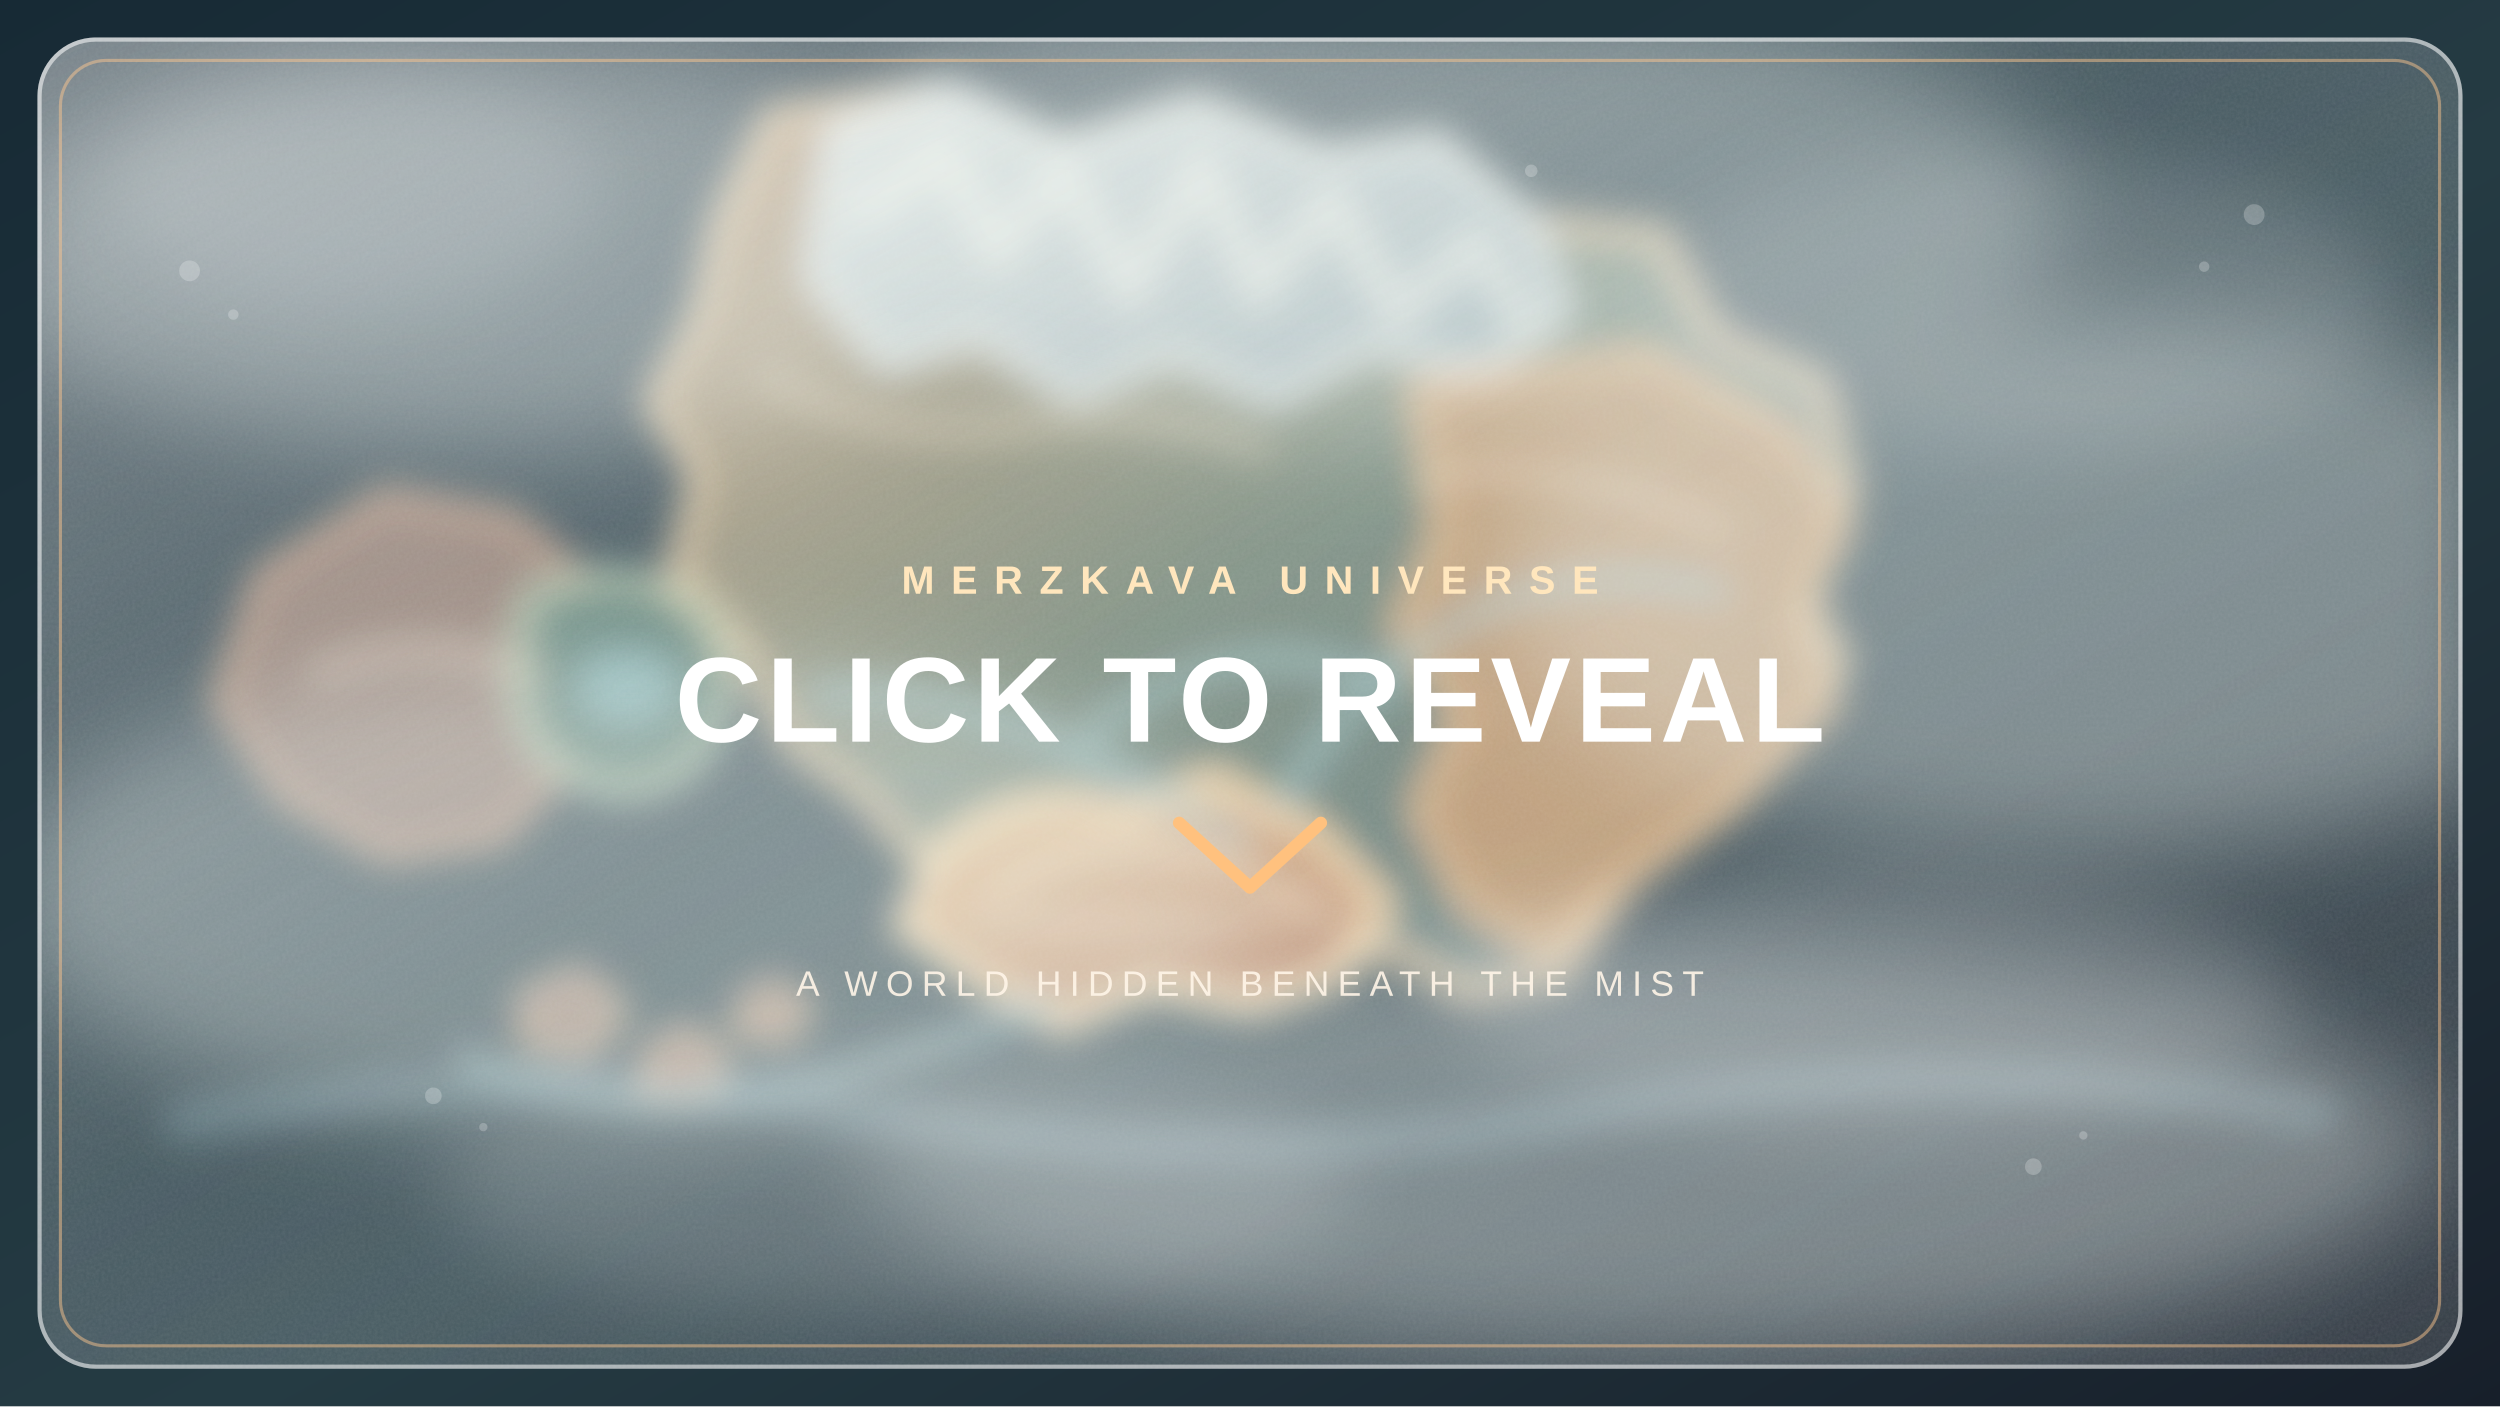
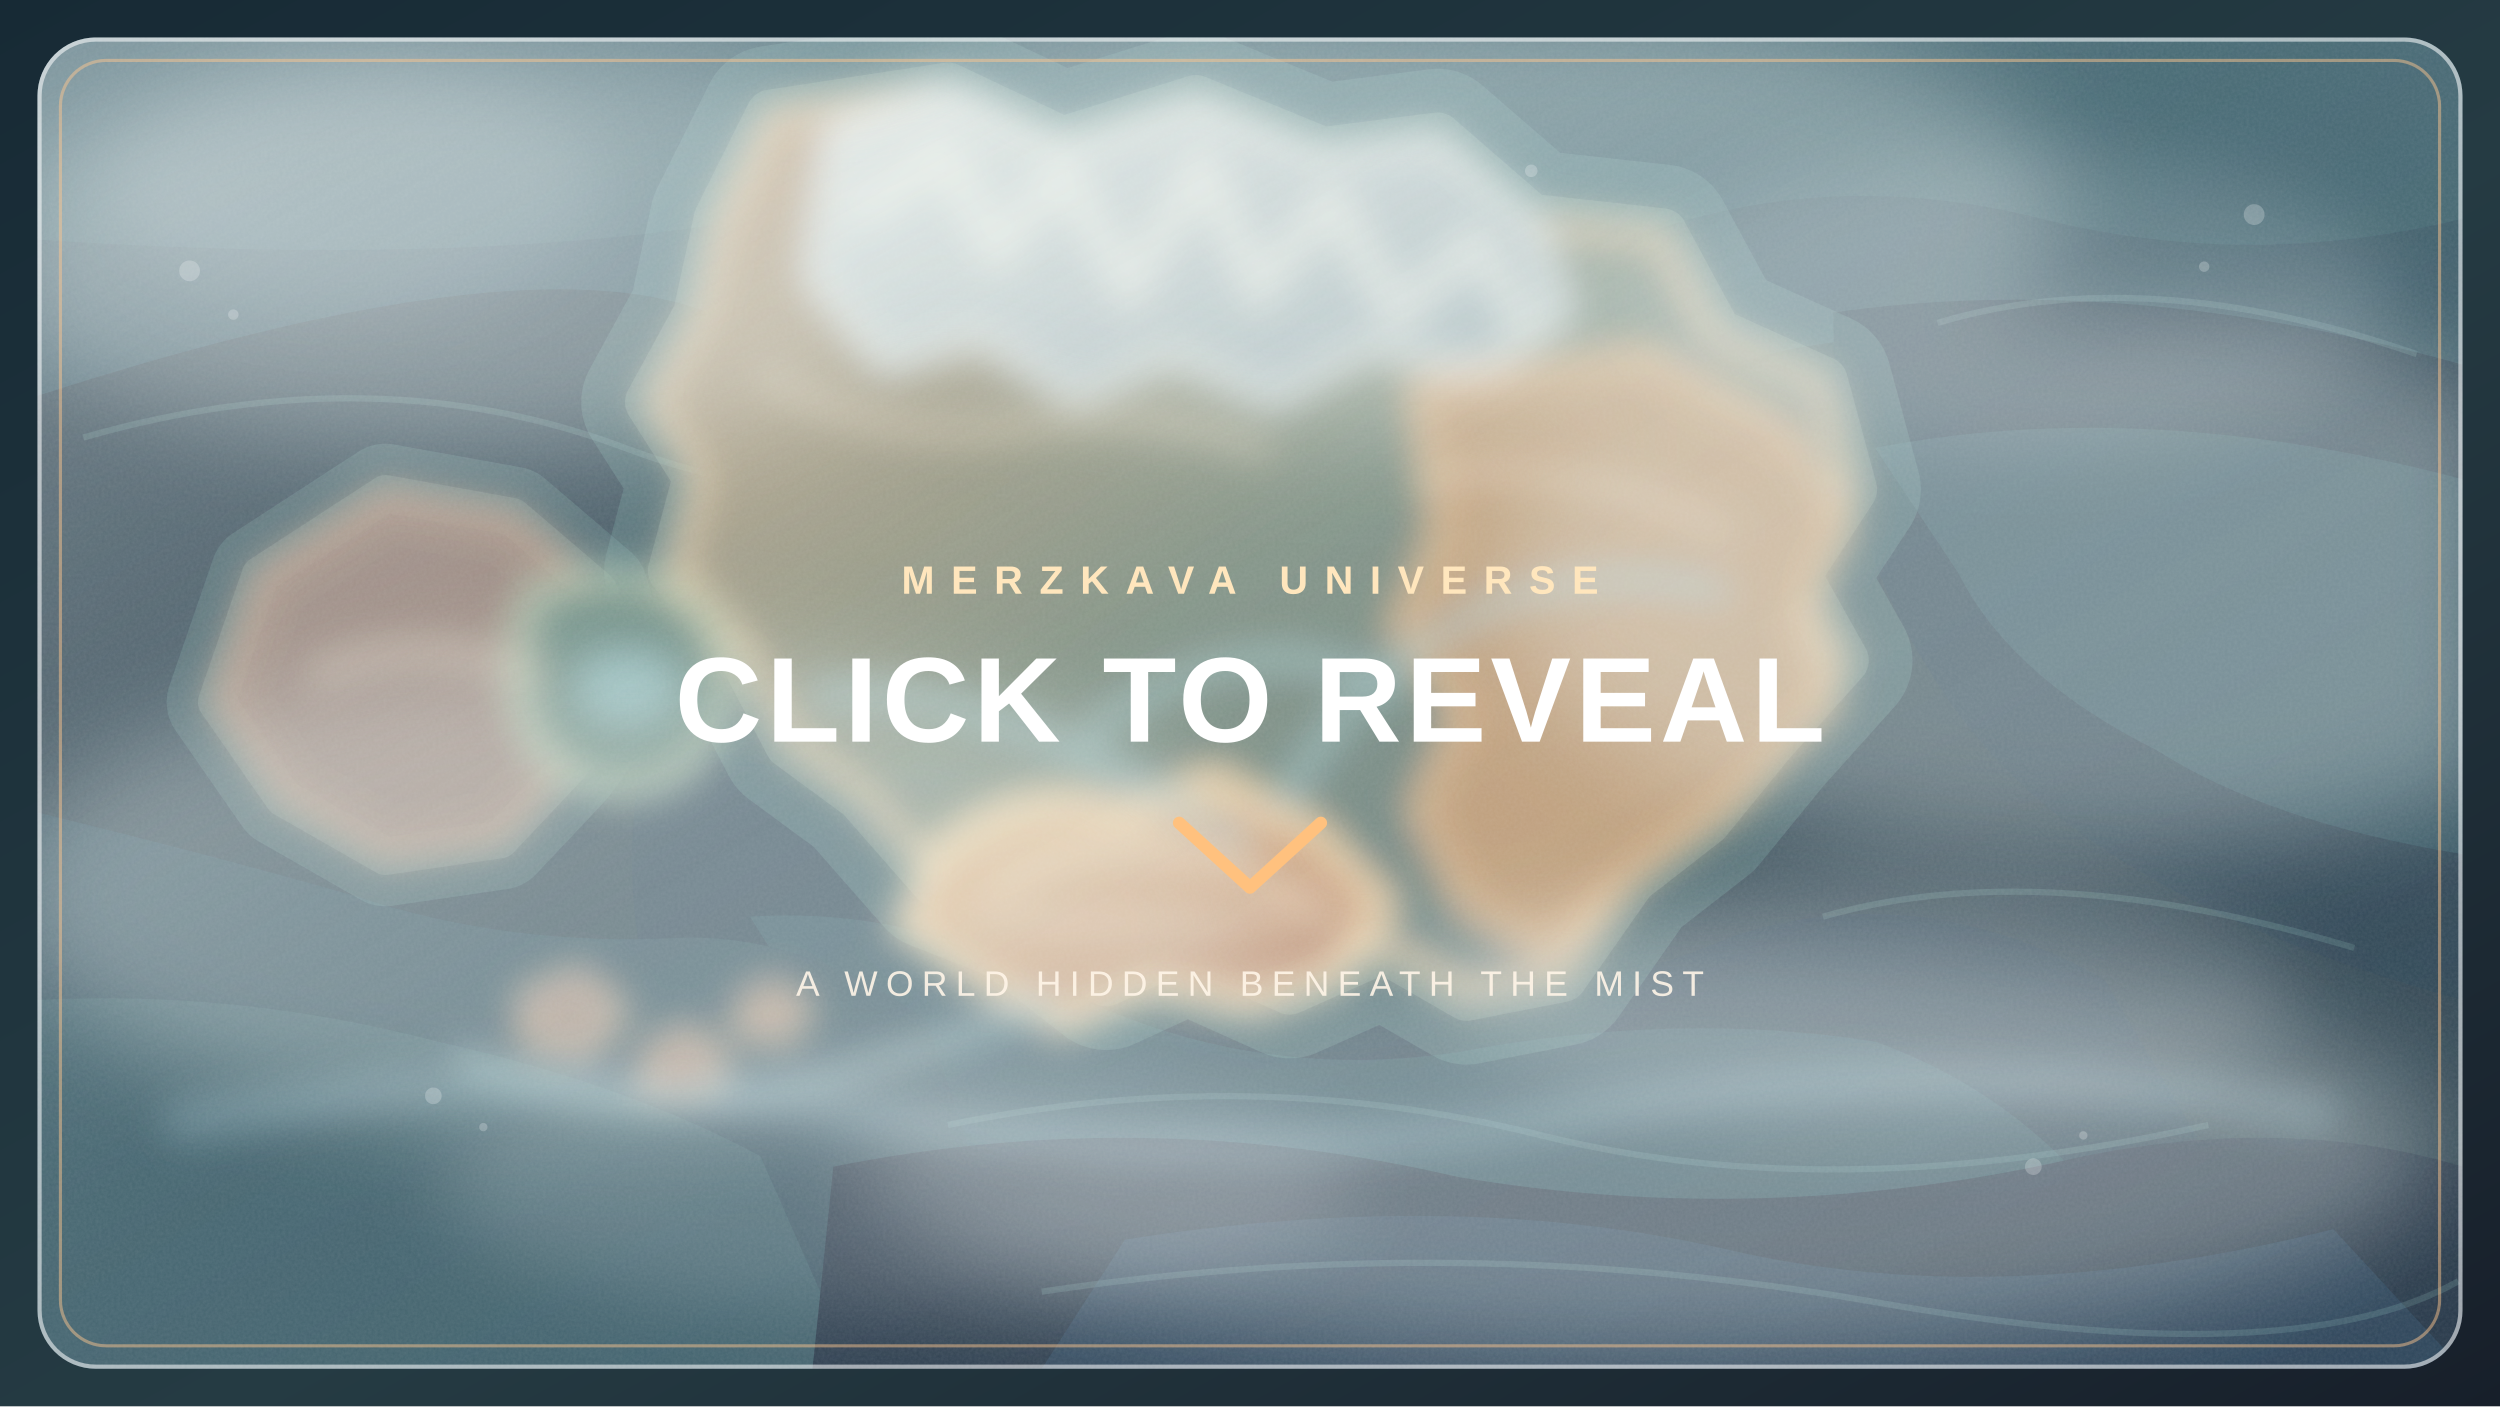
<svg xmlns="http://www.w3.org/2000/svg" width="1200" height="675" viewBox="0 0 1200 675" role="img" aria-labelledby="title desc">
  <defs>
    <linearGradient id="ocean" x1="0" y1="0" x2="1" y2="1">
      <stop stop-color="#172a35" />
      <stop offset=".55" stop-color="#253b43" />
      <stop offset="1" stop-color="#171f2a" />
    </linearGradient>
    <linearGradient id="land" x1="0" y1="0" x2="1" y2="1">
      <stop stop-color="#b58b62" />
      <stop offset=".5" stop-color="#6e806f" />
      <stop offset="1" stop-color="#4c6970" />
    </linearGradient>
    <linearGradient id="north" x1="0" y1="0" x2="1" y2="1">
      <stop stop-color="#d8e2e1" />
      <stop offset="1" stop-color="#879da6" />
    </linearGradient>
    <linearGradient id="island" x1="0" y1="0" x2="1" y2="1">
      <stop stop-color="#e7bd83" />
      <stop offset="1" stop-color="#a66e55" />
    </linearGradient>
    <linearGradient id="glass" x1="0" y1="0" x2="1" y2="1">
      <stop stop-color="#fff" stop-opacity=".43" />
      <stop offset=".45" stop-color="#e8f1f2" stop-opacity=".19" />
      <stop offset="1" stop-color="#fff" stop-opacity=".12" />
    </linearGradient>
    <filter id="mapblur">
      <feGaussianBlur stdDeviation="9" />
    </filter>
    <filter id="mist">
      <feGaussianBlur stdDeviation="24" />
    </filter>
    <filter id="glow">
      <feGaussianBlur stdDeviation="18" />
    </filter>
    <filter id="noise">
      <feTurbulence type="fractalNoise" baseFrequency=".68" numOctaves="3" seed="24" />
      <feColorMatrix values="1 0 0 0 .7 0 1 0 0 .7 0 0 1 0 .7 0 0 0 .16 0" />
    </filter>
    <clipPath id="clip">
      <rect x="18" y="18" width="1164" height="639" rx="28" />
    </clipPath>
  </defs>
  <rect width="1200" height="675" fill="url(#ocean)" />
  <g clip-path="url(#clip)">
+     <g opacity=".98">
+       <rect x="18" y="18" width="1164" height="639" fill="#142d3b" />
+       <path d="M18 18 H1182 V180 Q1080 210 1000 178 T820 178 Q760 142 680 160 T520 150 Q430 185 340 150 T18 190Z" fill="#1d4050" />
+       <path d="M18 18 H1182 V105 Q1080 130 980 105 T790 112 Q690 85 580 108 T390 100 Q240 130 18 115Z" fill="#244d5b" opacity=".8" />
+       <path d="M880 150 Q1020 130 1182 175 V480 Q1090 455 1030 420 Q960 380 925 320 Q880 250 880 150Z" fill="#102b3c" />
+       <path d="M900 215 Q1030 190 1182 230 V410 Q1090 395 1035 360 Q965 325 940 275Z" fill="#193d4d" />
+       <path d="M310 355 Q390 365 455 410 Q520 455 620 470 Q740 490 830 450 Q920 420 1010 470 L1120 657 H300 Q360 585 330 520 Q290 445 310 355Z" fill="#102b3d" />
+       <path d="M360 440 Q440 435 510 475 Q600 520 700 505 Q805 485 900 500 Q970 525 1015 585 L980 657 H420 Q475 590 420 535Z" fill="#173b4b" />
+       <path d="M18 390 Q100 410 170 430 Q245 455 330 450 Q390 450 445 490 L500 657 H18Z" fill="#173848" />
+       <path d="M18 480 Q115 475 210 500 Q300 520 365 555 L410 657 H18Z" fill="#214654" />
+       <path d="M400 560 Q550 530 700 565 Q850 590 1000 555 Q1100 535 1182 560 V657 H390Z" fill="#091d30" />
+       <path d="M540 595 Q700 570 830 600 T1120 590 L1182 657 H500Z" fill="#102b43" />
+       <g fill="none" stroke-linecap="round" stroke-linejoin="round">
+         <path d="M370 55 L455 42 510 68 574 48 635 73 690 66 735 105 798 112 824 160 875 183 889 235 862 276 885 317 850 356 819 394 783 422 750 469 704 478 664 455 619 475 570 453 531 471 490 439 449 423 413 382 379 357 355 311 323 274 335 229 312 193 335 151 345 105Z" stroke="#6aa6a0" stroke-width="66" opacity=".24" />
+         <path d="M125 276 L185 237 246 248 287 283 301 330 273 368 240 403 185 411 136 383 104 337Z" stroke="#6aa6a0" stroke-width="48" opacity=".22" />
+         <path d="M370 55 L455 42 510 68 574 48 635 73 690 66 735 105 798 112 824 160 875 183 889 235 862 276 885 317 850 356 819 394 783 422 750 469 704 478 664 455 619 475 570 453 531 471 490 439 449 423 413 382 379 357 355 311 323 274 335 229 312 193 335 151 345 105Z" stroke="#a0c8b3" stroke-width="24" opacity=".22" />
+         <path d="M125 276 L185 237 246 248 287 283 301 330 273 368 240 403 185 411 136 383 104 337Z" stroke="#a0c8b3" stroke-width="18" opacity=".2" />
+       </g>
+       <g fill="none" stroke="#83b7b5" stroke-width="3" opacity=".2">
+         <path d="M40 210 Q180 170 300 215 T520 210" />
+         <path d="M930 155 Q1030 125 1160 170" />
+         <path d="M875 440 Q980 410 1130 455" />
+         <path d="M455 540 Q600 510 740 545 T1060 540" />
+         <path d="M500 620 Q700 590 900 625 T1180 615" />
+       </g>
+     </g>
    <g filter="url(#mapblur)">
      <path d="M370 55 L455 42 510 68 574 48 635 73 690 66 735 105 798 112 824 160 875 183 889 235 862 276 885 317 850 356 819 394 783 422 750 469 704 478 664 455 619 475 570 453 531 471 490 439 449 423 413 382 379 357 355 311 323 274 335 229 312 193 335 151 345 105 Z" fill="url(#land)" stroke="#e5c69a" stroke-width="8" />
      <path d="M400 62 L455 42 510 68 574 48 635 73 690 66 735 105 750 150 711 178 657 166 612 191 562 170 516 190 470 160 425 174 390 133 Z" fill="url(#north)" opacity=".92" stroke="#e9f0ed" stroke-width="7" />
      <path d="M410 105 L453 73 478 121 510 82 542 139 577 80 604 139 639 96 671 151 709 116 733 157" fill="none" stroke="#f5f4e8" stroke-width="13" opacity=".65" />
      <path d="M680 185 L790 170 858 206 887 251 864 300 881 337 833 387 786 421 741 458 704 435 680 389 702 342 671 302 692 255 Z" fill="#bd9165" opacity=".92" stroke="#f1c18a" stroke-width="7" />
      <path d="M125 276 L185 237 246 248 287 283 301 330 273 368 240 403 185 411 136 383 104 337 Z" fill="#8d7062" opacity=".9" stroke="#d4a17d" stroke-width="7" />
      <path d="M255 286 Q310 260 343 302 Q362 341 327 373 Q289 392 261 362 Q238 331 255 286Z" fill="#476d62" stroke="#b8d1ad" stroke-width="6" />
      <ellipse cx="301" cy="330" rx="24" ry="17" fill="#78aeb0" opacity=".8" />
      <path d="M450 410 Q492 374 540 391 L582 374 631 399 664 434 642 470 601 484 552 474 509 493 466 469 432 444Z" fill="url(#island)" stroke="#ffe0ae" stroke-width="9" />
      <path d="M475 427 Q534 394 586 414 T639 444" fill="none" stroke="#fff0d0" stroke-width="7" opacity=".6" />
      <path d="M80 540 Q250 504 420 535 T760 534 T1120 535" fill="none" stroke="#91b7c2" stroke-width="18" opacity=".35" />
      <g fill="#8f7569" stroke="#d6b08a" stroke-width="5">
        <path d="M250 478 l28 -12 22 18 -17 23 -31 -5Z" />
        <path d="M310 505 l20 -12 19 16 -15 20 -24 -6Z" />
        <path d="M355 480 l17 -9 17 13 -12 17 -22 -5Z" />
      </g>
      <g fill="none" stroke="#9dc4c7" stroke-width="8" opacity=".8">
        <path d="M830 285 Q750 265 690 305 Q642 333 615 390" />
        <path d="M600 405 Q555 380 505 356 Q450 330 390 333" />
        <path d="M505 480 Q430 512 355 526 Q280 537 220 505" />
        <path d="M520 355 Q552 326 591 318 Q634 311 670 332" />
      </g>
      <g fill="none" stroke="#f8e4c6" stroke-width="5" opacity=".65">
        <path d="M365 180 Q430 215 490 204 T610 216" />
        <path d="M680 230 Q760 218 831 257" />
        <path d="M150 325 Q202 300 260 326" />
        <path d="M464 438 Q540 450 627 437" />
      </g>
    </g>
    <g filter="url(#mist)" fill="#eef6f2" opacity=".34">
      <ellipse cx="240" cy="120" rx="260" ry="95" />
      <ellipse cx="680" cy="100" rx="310" ry="110" />
      <ellipse cx="1000" cy="280" rx="280" ry="130" />
      <ellipse cx="300" cy="430" rx="300" ry="115" />
      <ellipse cx="790" cy="550" rx="380" ry="100" />
    </g>
    <rect width="1200" height="675" fill="url(#glass)" />
    <rect width="1200" height="675" filter="url(#noise)" opacity=".5" />
    <g fill="#fff" opacity=".16" filter="url(#glow)">
      <ellipse cx="170" cy="90" rx="120" ry="60" />
      <ellipse cx="970" cy="145" rx="180" ry="72" />
      <ellipse cx="430" cy="570" rx="220" ry="60" />
      <ellipse cx="900" cy="480" rx="200" ry="65" />
    </g>
    <g fill="#fff" opacity=".23">
      <circle cx="91" cy="130" r="5" />
      <circle cx="112" cy="151" r="2.5" />
      <circle cx="1082" cy="103" r="5" />
      <circle cx="1058" cy="128" r="2.5" />
      <circle cx="976" cy="560" r="4" />
      <circle cx="1000" cy="545" r="2" />
      <circle cx="208" cy="526" r="4" />
      <circle cx="232" cy="541" r="2" />
      <circle cx="735" cy="82" r="3" />
    </g>
    <rect x="19" y="19" width="1162" height="637" rx="27" fill="none" stroke="#fff" stroke-opacity=".55" stroke-width="2" />
    <rect x="29" y="29" width="1142" height="617" rx="22" fill="none" stroke="#ffc78e" stroke-opacity=".48" stroke-width="1.5" />
  </g>
  <g text-anchor="middle" font-family="Arial, Helvetica, sans-serif">
    <text x="600" y="285" fill="#ffe6bd" font-size="19" font-weight="600" letter-spacing="8">MERZKAVA UNIVERSE</text>
    <text x="600" y="356" fill="#fff" font-size="58" font-weight="700" letter-spacing="2">CLICK TO REVEAL</text>
    <path d="M566 395 L600 426 L634 395" fill="none" stroke="#ffc17e" stroke-width="6" stroke-linecap="round" stroke-linejoin="round" />
    <text x="600" y="478" fill="#fff5e8" font-size="17" letter-spacing="4" opacity=".9">A WORLD HIDDEN BENEATH THE MIST</text>
  </g>
</svg>
